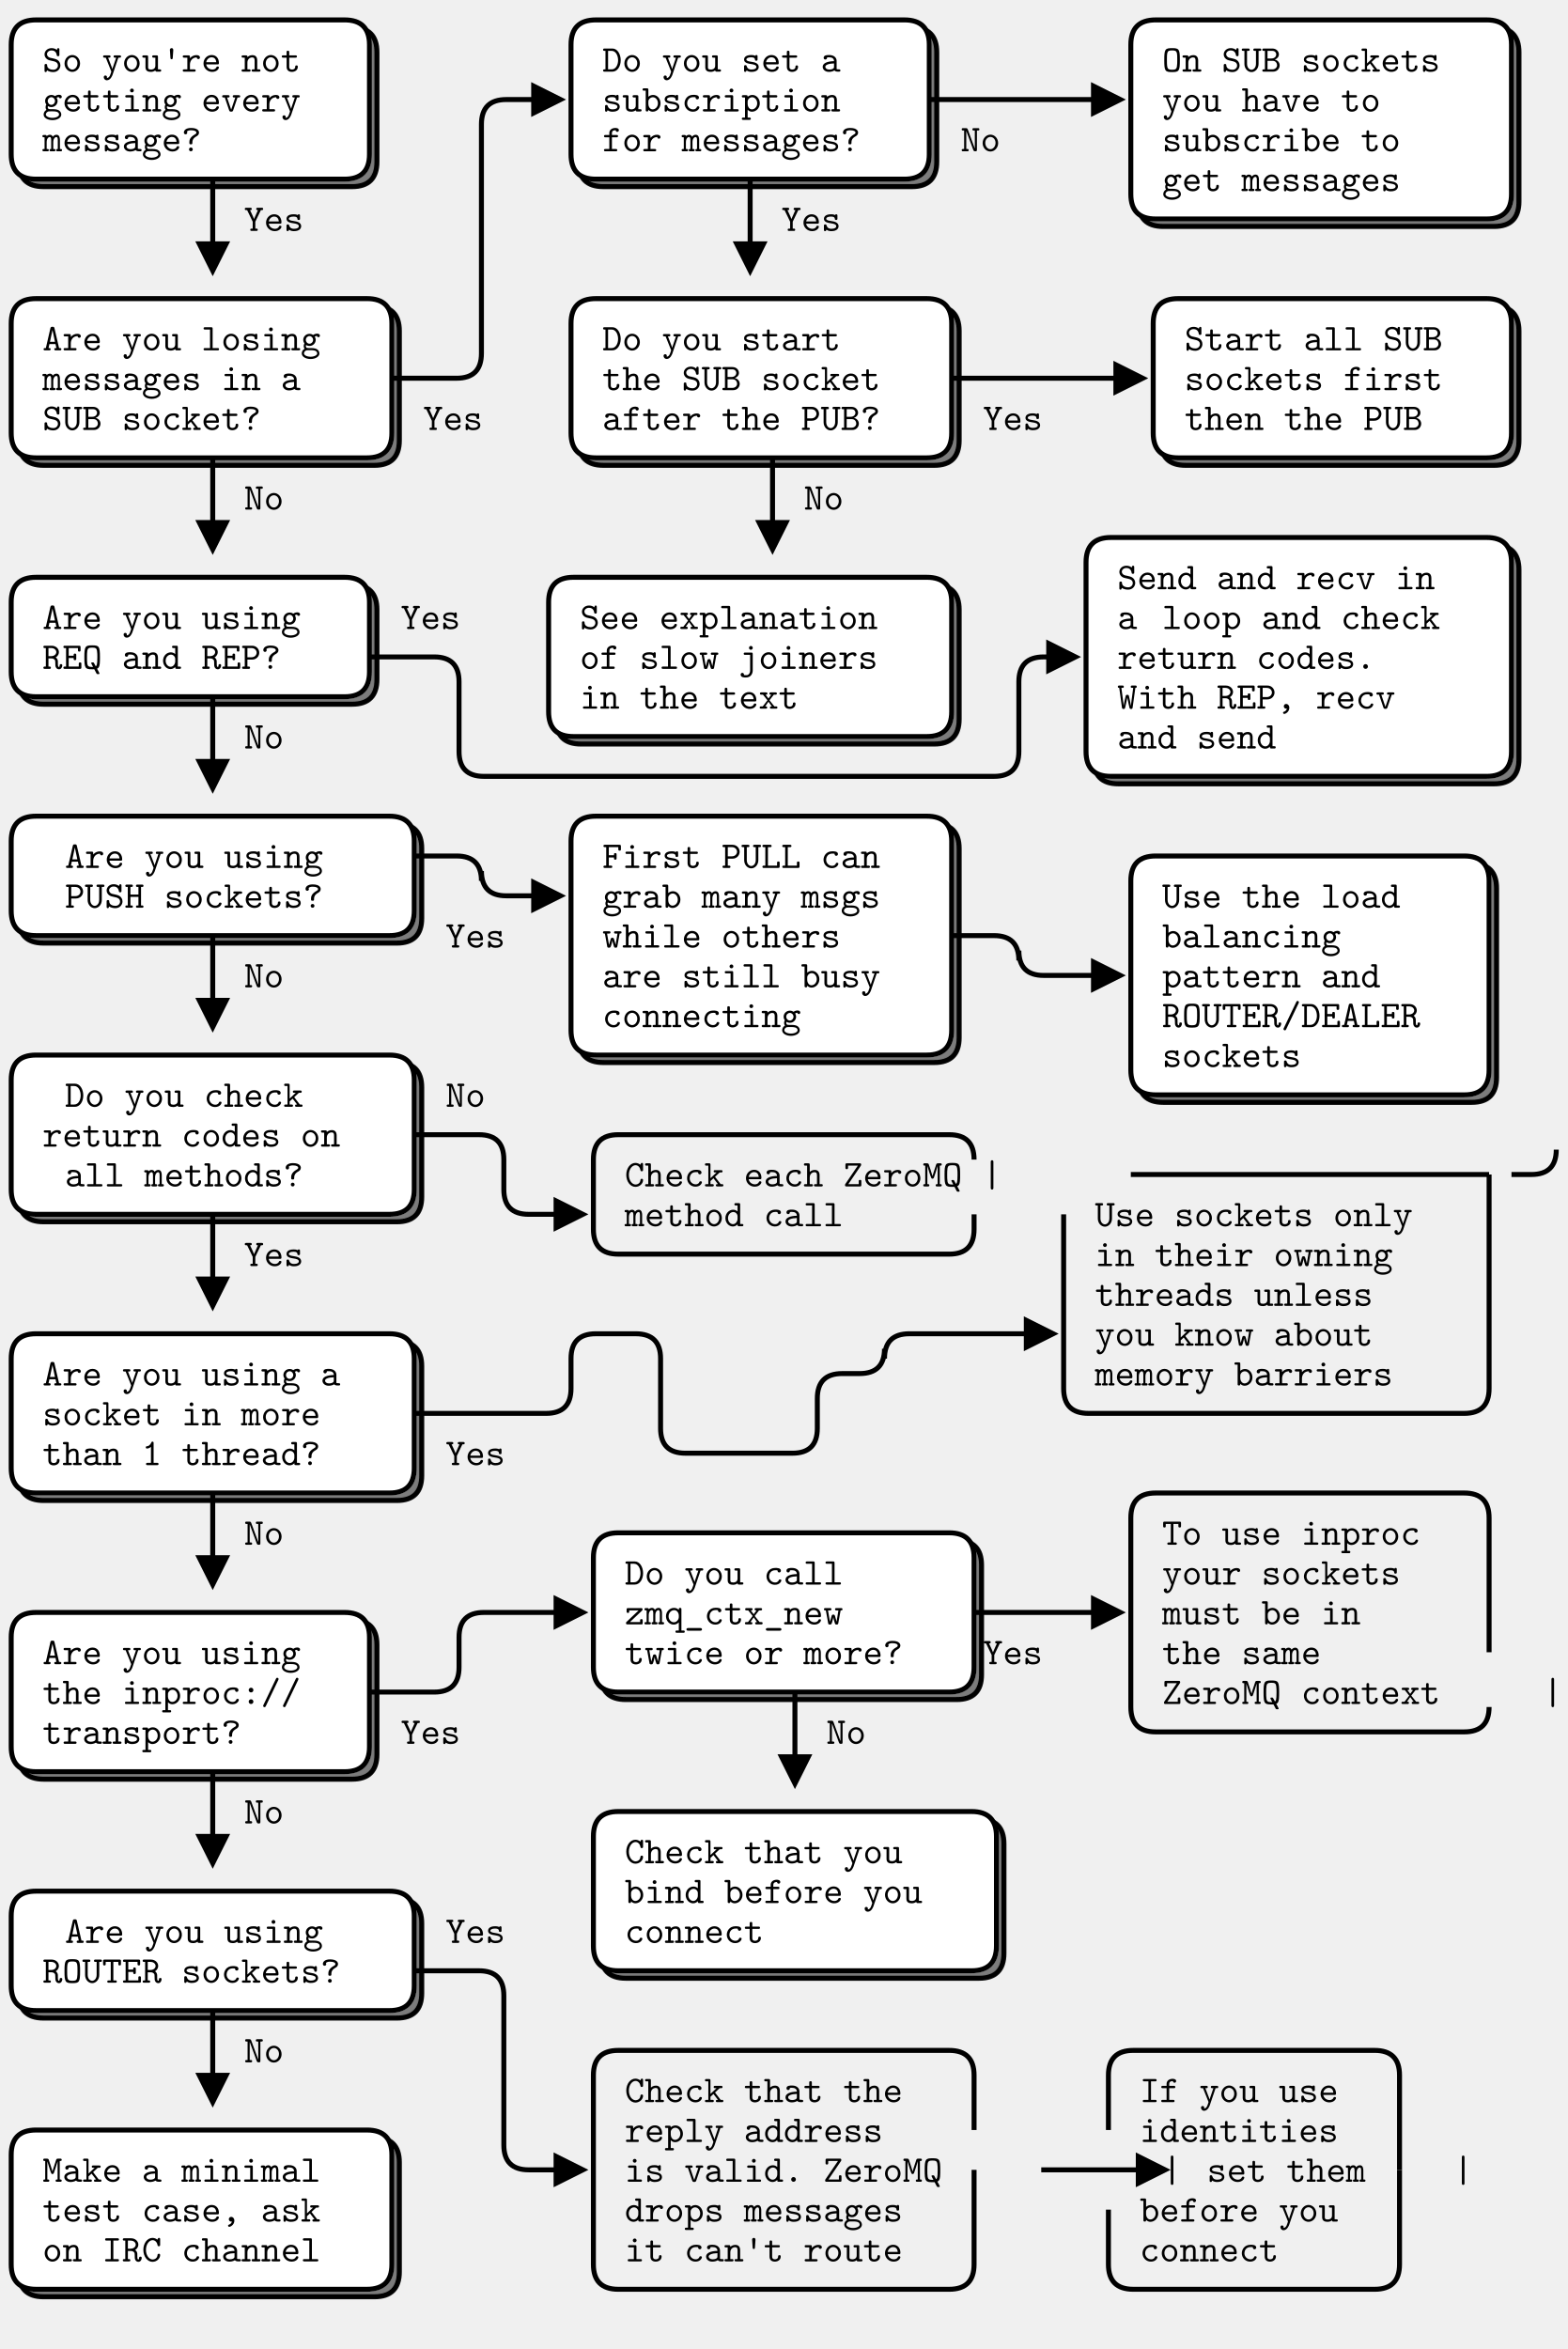
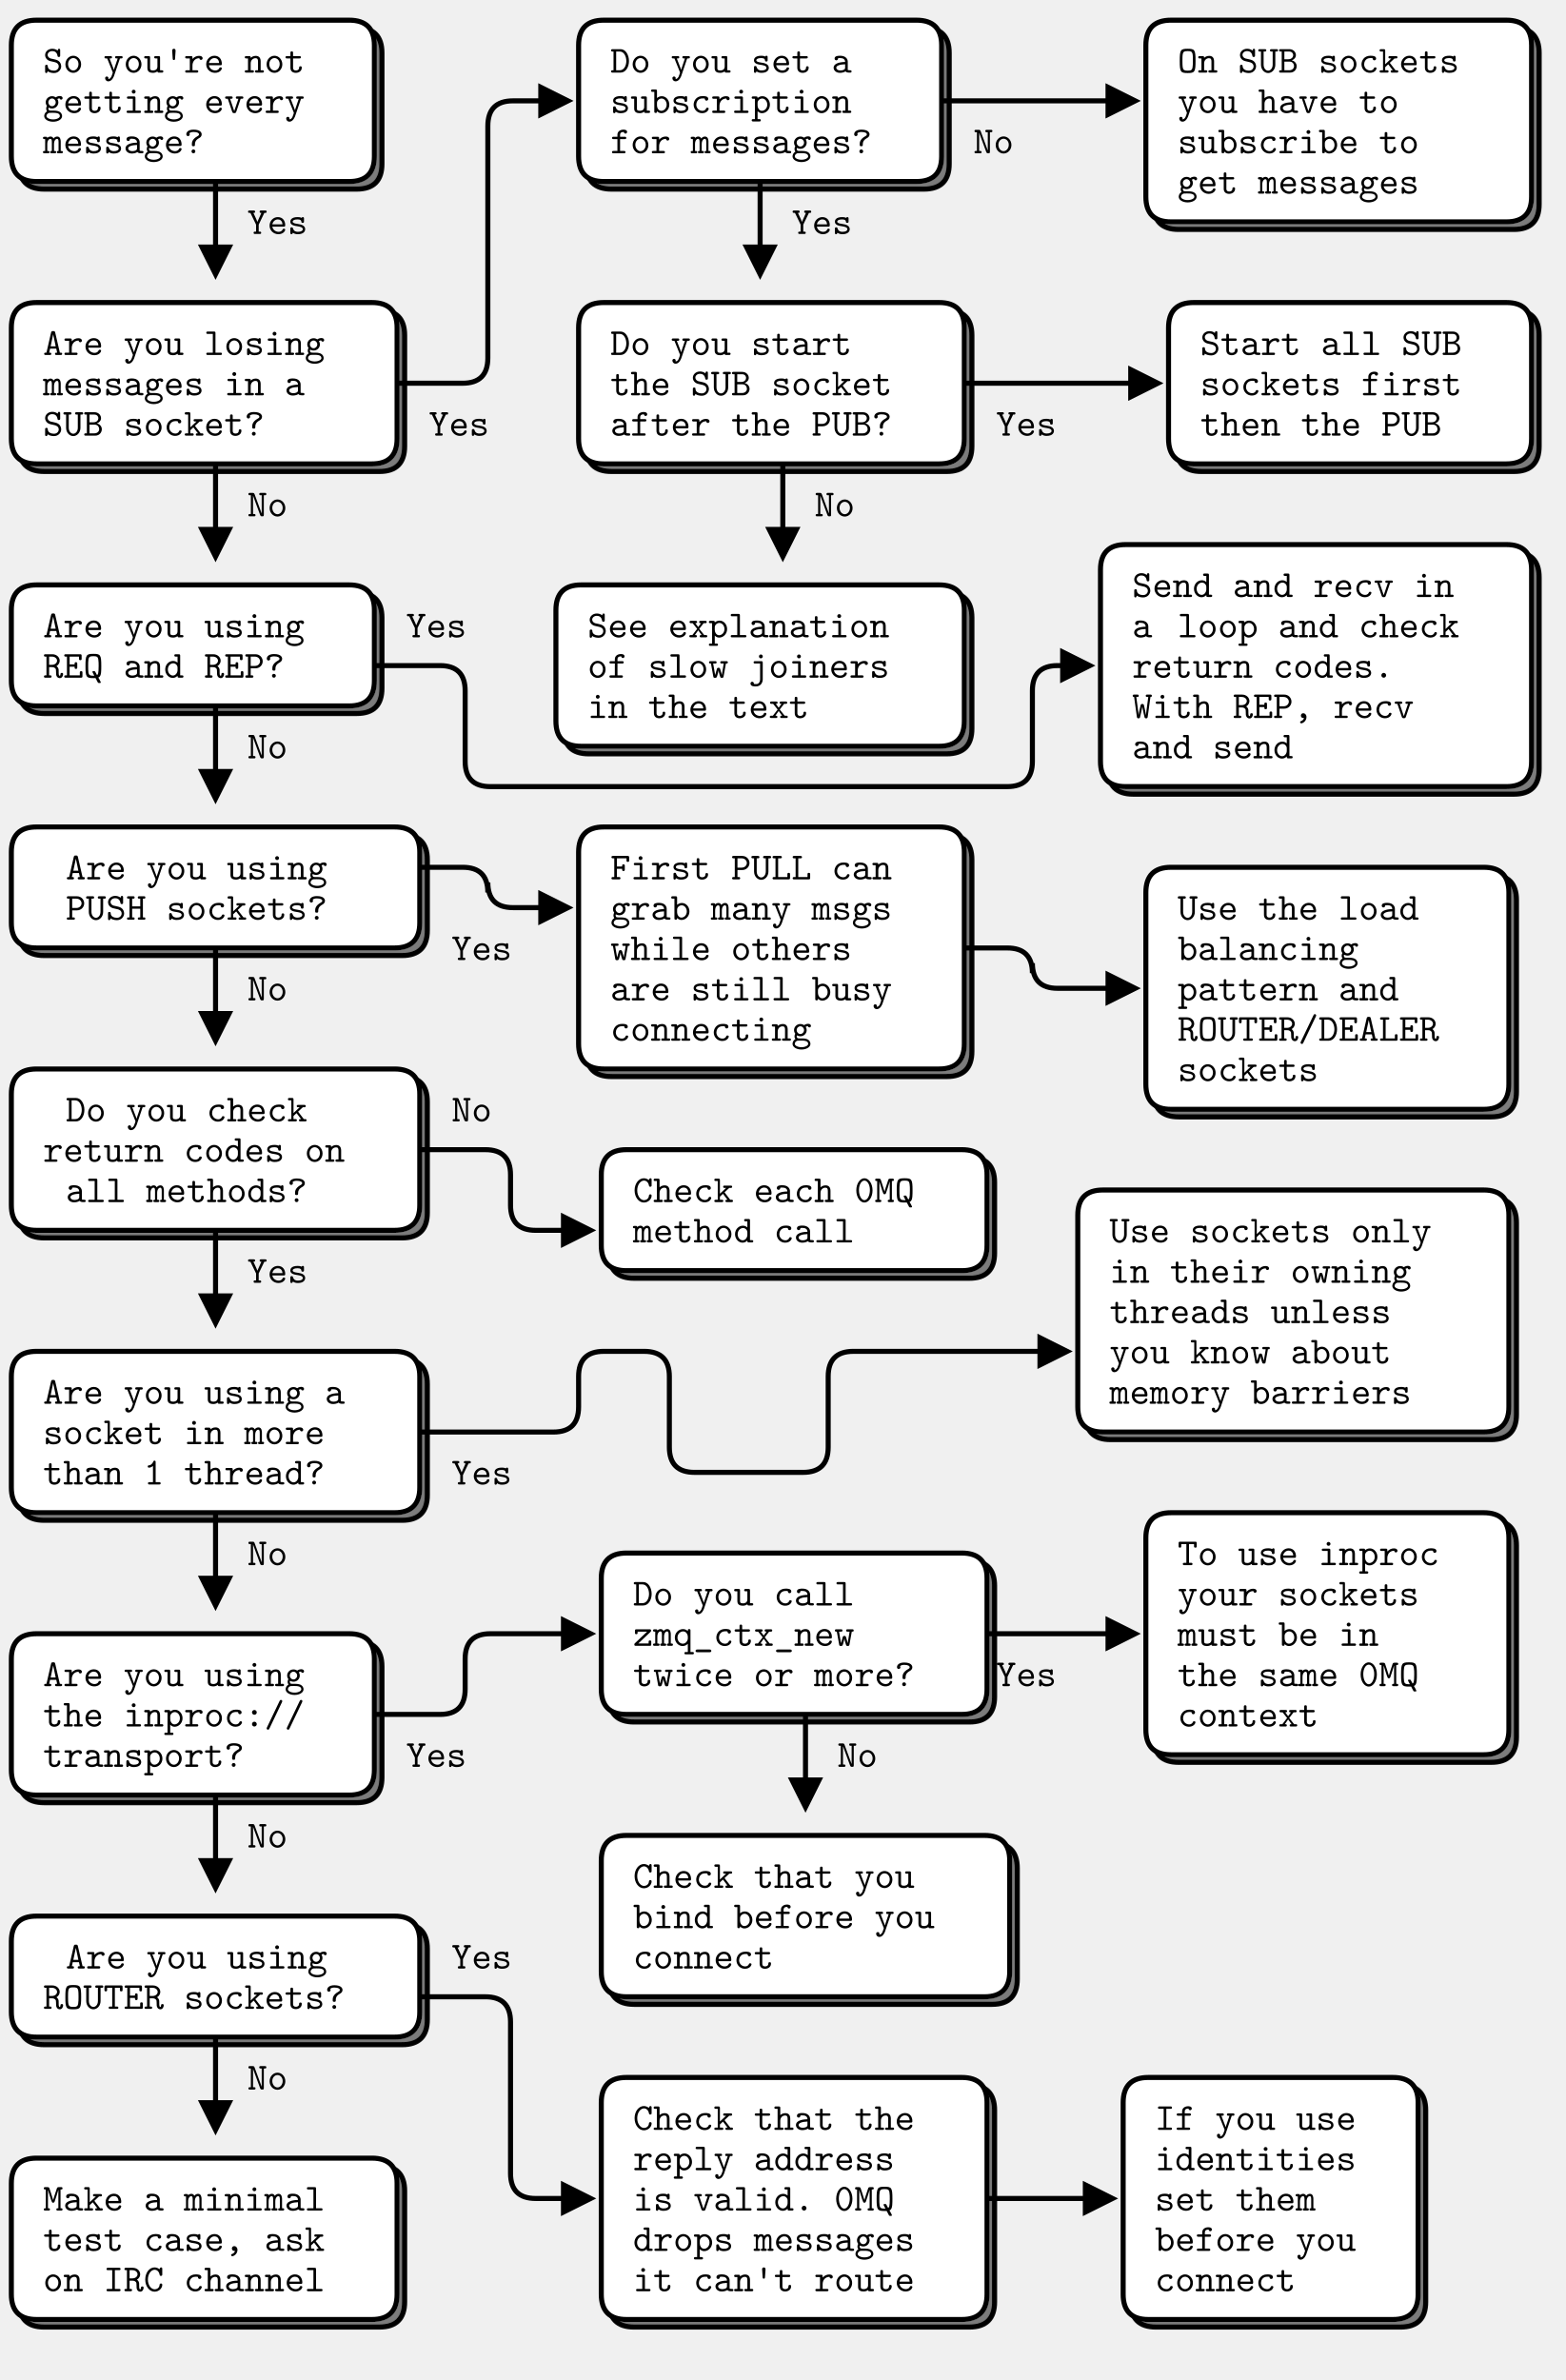
- <svg xmlns="http://www.w3.org/2000/svg" width="630px" height="944px" version="1.1">
+ <svg xmlns="http://www.w3.org/2000/svg" width="621px" height="944px" version="1.1">
  <defs>
    <filter id="dsFilter" width="150%" height="150%">
      <feOffset result="offOut" in="SourceGraphic" dx="3" dy="3" />
      <feColorMatrix result="matrixOut" in="offOut" type="matrix" values="0.2 0 0 0 0 0 0.2 0 0 0 0 0 0.2 0 0 0 0 0 1 0" />
      <feBlend in="SourceGraphic" in2="matrixOut" mode="normal" />
    </filter>
    <marker id="iPointer" viewBox="0 0 10 10" refX="5" refY="5" markerUnits="strokeWidth" markerWidth="8" markerHeight="7" orient="auto">
      <path d="M 10 0 L 10 10 L 0 5 z" />
    </marker>
    <marker id="Pointer" viewBox="0 0 10 10" refX="5" refY="5" markerUnits="strokeWidth" markerWidth="8" markerHeight="7" orient="auto">
      <path d="M 0 0 L 10 5 L 0 10 z" />
    </marker>
  </defs>
  <g id="boxes" stroke="black" stroke-width="2" fill="none">
    <g id="group0">
      <path id="path0" filter="url(#dsFilter)" fill="#fff" d="M 4.5 18 Q 4.5 8 14.5 8 L 138.5 8 Q 148.5 8 148.5 18 L 148.5 62 Q 148.5 72 138.5 72 L 14.5 72 Q 4.5 72 4.5 62 Z" />
      <text x="17.1" y="28.8" id="text0" fill="#000" stroke="none" style="font-family:LMMono10,monospace;font-size:15.2px">So you're not </text>
      <text x="17.1" y="44.8" id="text0" fill="#000" stroke="none" style="font-family:LMMono10,monospace;font-size:15.2px">getting every </text>
      <text x="17.1" y="60.8" id="text0" fill="#000" stroke="none" style="font-family:LMMono10,monospace;font-size:15.2px">message? </text>
    </g>
    <g id="group2">
      <path id="path2" filter="url(#dsFilter)" fill="#fff" d="M 229.5 18 Q 229.5 8 239.5 8 L 363.5 8 Q 373.5 8 373.5 18 L 373.5 62 Q 373.5 72 363.5 72 L 239.5 72 Q 229.5 72 229.5 62 Z" />
      <text x="242.1" y="28.8" id="text2" fill="#000" stroke="none" style="font-family:LMMono10,monospace;font-size:15.2px">Do you set a </text>
      <text x="242.1" y="44.8" id="text2" fill="#000" stroke="none" style="font-family:LMMono10,monospace;font-size:15.2px">subscription </text>
      <text x="242.1" y="60.8" id="text2" fill="#000" stroke="none" style="font-family:LMMono10,monospace;font-size:15.2px">for messages? </text>
    </g>
    <g id="group4">
      <path id="path4" filter="url(#dsFilter)" fill="#fff" d="M 454.5 18 Q 454.5 8 464.5 8 L 597.5 8 Q 607.5 8 607.5 18 L 607.5 78 Q 607.5 88 597.5 88 L 464.5 88 Q 454.5 88 454.5 78 Z" />
      <text x="467.1" y="28.8" id="text4" fill="#000" stroke="none" style="font-family:LMMono10,monospace;font-size:15.2px">On SUB sockets </text>
      <text x="467.1" y="44.8" id="text4" fill="#000" stroke="none" style="font-family:LMMono10,monospace;font-size:15.2px">you have to </text>
      <text x="467.1" y="60.8" id="text4" fill="#000" stroke="none" style="font-family:LMMono10,monospace;font-size:15.2px">subscribe to </text>
      <text x="467.1" y="76.8" id="text4" fill="#000" stroke="none" style="font-family:LMMono10,monospace;font-size:15.2px">get messages </text>
    </g>
    <g id="group17">
      <path id="path17" filter="url(#dsFilter)" fill="#fff" d="M 4.5 130 Q 4.5 120 14.5 120 L 147.5 120 Q 157.5 120 157.5 130 L 157.5 174 Q 157.5 184 147.5 184 L 14.5 184 Q 4.5 184 4.5 174 Z" />
      <text x="17.1" y="140.8" id="text17" fill="#000" stroke="none" style="font-family:LMMono10,monospace;font-size:15.2px">Are you losing </text>
      <text x="17.1" y="156.8" id="text17" fill="#000" stroke="none" style="font-family:LMMono10,monospace;font-size:15.2px">messages in a </text>
      <text x="17.1" y="172.8" id="text17" fill="#000" stroke="none" style="font-family:LMMono10,monospace;font-size:15.2px">SUB socket? </text>
    </g>
    <g id="group19">
      <path id="path19" filter="url(#dsFilter)" fill="#fff" d="M 229.5 130 Q 229.5 120 239.5 120 L 372.5 120 Q 382.5 120 382.5 130 L 382.5 174 Q 382.5 184 372.5 184 L 239.5 184 Q 229.5 184 229.5 174 Z" />
      <text x="242.1" y="140.8" id="text19" fill="#000" stroke="none" style="font-family:LMMono10,monospace;font-size:15.2px">Do you start </text>
      <text x="242.1" y="156.8" id="text19" fill="#000" stroke="none" style="font-family:LMMono10,monospace;font-size:15.2px">the SUB socket </text>
      <text x="242.1" y="172.8" id="text19" fill="#000" stroke="none" style="font-family:LMMono10,monospace;font-size:15.2px">after the PUB? </text>
    </g>
    <g id="group21">
      <path id="path21" filter="url(#dsFilter)" fill="#fff" d="M 463.5 130 Q 463.5 120 473.5 120 L 597.5 120 Q 607.5 120 607.5 130 L 607.5 174 Q 607.5 184 597.5 184 L 473.5 184 Q 463.5 184 463.5 174 Z" />
      <text x="476.1" y="140.8" id="text21" fill="#000" stroke="none" style="font-family:LMMono10,monospace;font-size:15.2px">Start all SUB </text>
      <text x="476.1" y="156.8" id="text21" fill="#000" stroke="none" style="font-family:LMMono10,monospace;font-size:15.2px">sockets first </text>
      <text x="476.1" y="172.8" id="text21" fill="#000" stroke="none" style="font-family:LMMono10,monospace;font-size:15.2px">then the PUB </text>
    </g>
    <g id="group34">
      <path id="path34" filter="url(#dsFilter)" fill="#fff" d="M 436.5 226 Q 436.5 216 446.5 216 L 597.5 216 Q 607.5 216 607.5 226 L 607.5 302 Q 607.5 312 597.5 312 L 446.5 312 Q 436.5 312 436.5 302 Z" />
      <text x="449.1" y="236.8" id="text34" fill="#000" stroke="none" style="font-family:LMMono10,monospace;font-size:15.2px">Send and recv in </text>
      <text x="449.1" y="252.8" id="text34" fill="#000" stroke="none" style="font-family:LMMono10,monospace;font-size:15.2px">a</text>
      <text x="467.1" y="252.8" id="text34" fill="#000" stroke="none" style="font-family:LMMono10,monospace;font-size:15.2px">loop and check </text>
      <text x="449.1" y="268.8" id="text34" fill="#000" stroke="none" style="font-family:LMMono10,monospace;font-size:15.2px">return codes. </text>
      <text x="449.1" y="284.8" id="text34" fill="#000" stroke="none" style="font-family:LMMono10,monospace;font-size:15.2px">With REP, recv </text>
      <text x="449.1" y="300.8" id="text34" fill="#000" stroke="none" style="font-family:LMMono10,monospace;font-size:15.2px">and send </text>
    </g>
    <g id="group36">
      <path id="path36" filter="url(#dsFilter)" fill="#fff" d="M 4.5 242 Q 4.5 232 14.5 232 L 138.5 232 Q 148.5 232 148.5 242 L 148.5 270 Q 148.5 280 138.5 280 L 14.5 280 Q 4.5 280 4.5 270 Z" />
      <text x="17.1" y="252.8" id="text36" fill="#000" stroke="none" style="font-family:LMMono10,monospace;font-size:15.2px">Are you using </text>
      <text x="17.1" y="268.8" id="text36" fill="#000" stroke="none" style="font-family:LMMono10,monospace;font-size:15.2px">REQ and REP? </text>
    </g>
    <g id="group38">
      <path id="path38" filter="url(#dsFilter)" fill="#fff" d="M 220.5 242 Q 220.5 232 230.5 232 L 372.5 232 Q 382.5 232 382.5 242 L 382.5 286 Q 382.5 296 372.5 296 L 230.5 296 Q 220.5 296 220.5 286 Z" />
      <text x="233.1" y="252.8" id="text38" fill="#000" stroke="none" style="font-family:LMMono10,monospace;font-size:15.2px">See explanation </text>
      <text x="233.1" y="268.8" id="text38" fill="#000" stroke="none" style="font-family:LMMono10,monospace;font-size:15.2px">of slow joiners </text>
      <text x="233.1" y="284.8" id="text38" fill="#000" stroke="none" style="font-family:LMMono10,monospace;font-size:15.2px">in the text </text>
    </g>
    <g id="group53">
      <path id="path53" filter="url(#dsFilter)" fill="#fff" d="M 4.5 338 Q 4.5 328 14.5 328 L 156.5 328 Q 166.5 328 166.5 338 L 166.5 366 Q 166.5 376 156.5 376 L 14.5 376 Q 4.5 376 4.5 366 Z" />
      <text x="26.1" y="348.8" id="text53" fill="#000" stroke="none" style="font-family:LMMono10,monospace;font-size:15.2px">Are you using </text>
      <text x="26.1" y="364.8" id="text53" fill="#000" stroke="none" style="font-family:LMMono10,monospace;font-size:15.2px">PUSH sockets? </text>
    </g>
    <g id="group55">
      <path id="path55" filter="url(#dsFilter)" fill="#fff" d="M 229.5 338 Q 229.5 328 239.5 328 L 372.5 328 Q 382.5 328 382.5 338 L 382.5 414 Q 382.5 424 372.5 424 L 239.5 424 Q 229.5 424 229.5 414 Z" />
      <text x="242.1" y="348.8" id="text55" fill="#000" stroke="none" style="font-family:LMMono10,monospace;font-size:15.2px">First PULL can </text>
      <text x="242.1" y="364.8" id="text55" fill="#000" stroke="none" style="font-family:LMMono10,monospace;font-size:15.2px">grab many msgs </text>
      <text x="242.1" y="380.8" id="text55" fill="#000" stroke="none" style="font-family:LMMono10,monospace;font-size:15.2px">while others </text>
      <text x="242.1" y="396.8" id="text55" fill="#000" stroke="none" style="font-family:LMMono10,monospace;font-size:15.2px">are still busy </text>
      <text x="242.1" y="412.8" id="text55" fill="#000" stroke="none" style="font-family:LMMono10,monospace;font-size:15.2px">connecting </text>
    </g>
    <g id="group59">
      <path id="path59" filter="url(#dsFilter)" fill="#fff" d="M 454.5 354 Q 454.5 344 464.5 344 L 588.5 344 Q 598.5 344 598.5 354 L 598.5 430 Q 598.5 440 588.5 440 L 464.5 440 Q 454.5 440 454.5 430 Z" />
      <text x="467.1" y="364.8" id="text59" fill="#000" stroke="none" style="font-family:LMMono10,monospace;font-size:15.2px">Use the load </text>
      <text x="467.1" y="380.8" id="text59" fill="#000" stroke="none" style="font-family:LMMono10,monospace;font-size:15.2px">balancing </text>
      <text x="467.1" y="396.8" id="text59" fill="#000" stroke="none" style="font-family:LMMono10,monospace;font-size:15.2px">pattern and </text>
      <text x="467.1" y="412.8" id="text59" fill="#000" stroke="none" style="font-family:LMMono10,monospace;font-size:15.2px">ROUTER/DEALER </text>
      <text x="467.1" y="428.8" id="text59" fill="#000" stroke="none" style="font-family:LMMono10,monospace;font-size:15.2px">sockets </text>
    </g>
    <g id="group68">
      <path id="path68" filter="url(#dsFilter)" fill="#fff" d="M 4.5 434 Q 4.5 424 14.5 424 L 156.5 424 Q 166.5 424 166.5 434 L 166.5 478 Q 166.5 488 156.5 488 L 14.5 488 Q 4.5 488 4.5 478 Z" />
      <text x="26.1" y="444.8" id="text68" fill="#000" stroke="none" style="font-family:LMMono10,monospace;font-size:15.2px">Do you check </text>
      <text x="17.1" y="460.8" id="text68" fill="#000" stroke="none" style="font-family:LMMono10,monospace;font-size:15.2px">return codes on </text>
      <text x="26.1" y="476.8" id="text68" fill="#000" stroke="none" style="font-family:LMMono10,monospace;font-size:15.2px">all methods? </text>
    </g>
+     <g id="group76">
+       <path id="path76" filter="url(#dsFilter)" fill="#fff" d="M 238.5 466 Q 238.5 456 248.5 456 L 381.5 456 Q 391.5 456 391.5 466 L 391.5 494 Q 391.5 504 381.5 504 L 248.5 504 Q 238.5 504 238.5 494 Z" />
+       <text x="251.1" y="476.8" id="text76" fill="#000" stroke="none" style="font-family:LMMono10,monospace;font-size:15.2px">Check each 0MQ </text>
+       <text x="251.1" y="492.8" id="text76" fill="#000" stroke="none" style="font-family:LMMono10,monospace;font-size:15.2px">method call </text>
+     </g>
+     <g id="group78">
+       <path id="path78" filter="url(#dsFilter)" fill="#fff" d="M 427.5 482 Q 427.5 472 437.5 472 L 588.5 472 Q 598.5 472 598.5 482 L 598.5 558 Q 598.5 568 588.5 568 L 437.5 568 Q 427.5 568 427.5 558 Z" />
+       <text x="440.1" y="492.8" id="text78" fill="#000" stroke="none" style="font-family:LMMono10,monospace;font-size:15.2px">Use sockets only </text>
+       <text x="440.1" y="508.8" id="text78" fill="#000" stroke="none" style="font-family:LMMono10,monospace;font-size:15.2px">in their owning </text>
+       <text x="440.1" y="524.8" id="text78" fill="#000" stroke="none" style="font-family:LMMono10,monospace;font-size:15.2px">threads unless </text>
+       <text x="440.1" y="540.8" id="text78" fill="#000" stroke="none" style="font-family:LMMono10,monospace;font-size:15.2px">you know about </text>
+       <text x="440.1" y="556.8" id="text78" fill="#000" stroke="none" style="font-family:LMMono10,monospace;font-size:15.2px">memory barriers </text>
+     </g>
    <g id="group86">
      <path id="path86" filter="url(#dsFilter)" fill="#fff" d="M 4.5 546 Q 4.5 536 14.5 536 L 156.5 536 Q 166.5 536 166.5 546 L 166.5 590 Q 166.5 600 156.5 600 L 14.5 600 Q 4.5 600 4.5 590 Z" />
      <text x="17.1" y="556.8" id="text86" fill="#000" stroke="none" style="font-family:LMMono10,monospace;font-size:15.2px">Are you using a </text>
      <text x="17.1" y="572.8" id="text86" fill="#000" stroke="none" style="font-family:LMMono10,monospace;font-size:15.2px">socket in more </text>
      <text x="17.1" y="588.8" id="text86" fill="#000" stroke="none" style="font-family:LMMono10,monospace;font-size:15.2px">than 1 thread? </text>
    </g>
+     <g id="group100">
+       <path id="path100" filter="url(#dsFilter)" fill="#fff" d="M 454.5 610 Q 454.5 600 464.5 600 L 588.5 600 Q 598.5 600 598.5 610 L 598.5 686 Q 598.5 696 588.5 696 L 464.5 696 Q 454.5 696 454.5 686 Z" />
+       <text x="467.1" y="620.8" id="text100" fill="#000" stroke="none" style="font-family:LMMono10,monospace;font-size:15.2px">To use inproc </text>
+       <text x="467.1" y="636.8" id="text100" fill="#000" stroke="none" style="font-family:LMMono10,monospace;font-size:15.2px">your sockets </text>
+       <text x="467.1" y="652.8" id="text100" fill="#000" stroke="none" style="font-family:LMMono10,monospace;font-size:15.2px">must be in </text>
+       <text x="467.1" y="668.8" id="text100" fill="#000" stroke="none" style="font-family:LMMono10,monospace;font-size:15.2px">the same 0MQ </text>
+       <text x="467.1" y="684.8" id="text100" fill="#000" stroke="none" style="font-family:LMMono10,monospace;font-size:15.2px">context </text>
+     </g>
+     <g id="group102">
+       <path id="path102" filter="url(#dsFilter)" fill="#fff" d="M 238.5 626 Q 238.5 616 248.5 616 L 381.5 616 Q 391.5 616 391.5 626 L 391.5 670 Q 391.5 680 381.5 680 L 248.5 680 Q 238.5 680 238.5 670 Z" />
+       <text x="251.1" y="636.8" id="text102" fill="#000" stroke="none" style="font-family:LMMono10,monospace;font-size:15.2px">Do you call </text>
+       <text x="251.1" y="652.8" id="text102" fill="#000" stroke="none" style="font-family:LMMono10,monospace;font-size:15.2px">zmq_ctx_new </text>
+       <text x="251.1" y="668.8" id="text102" fill="#000" stroke="none" style="font-family:LMMono10,monospace;font-size:15.2px">twice or more? </text>
+     </g>
    <g id="group104">
-       <path id="path104" filter="url(#dsFilter)" fill="#fff" d="M 238.5 626 Q 238.5 616 248.5 616 L 381.5 616 Q 391.5 616 391.5 626 L 391.5 670 Q 391.5 680 381.5 680 L 248.5 680 Q 238.5 680 238.5 670 Z" />
-       <text x="251.1" y="636.8" id="text104" fill="#000" stroke="none" style="font-family:LMMono10,monospace;font-size:15.2px">Do you call </text>
-       <text x="251.1" y="652.8" id="text104" fill="#000" stroke="none" style="font-family:LMMono10,monospace;font-size:15.2px">zmq_ctx_new </text>
-       <text x="251.1" y="668.8" id="text104" fill="#000" stroke="none" style="font-family:LMMono10,monospace;font-size:15.2px">twice or more? </text>
-     </g>
-     <g id="group106">
-       <path id="path106" filter="url(#dsFilter)" fill="#fff" d="M 4.5 658 Q 4.5 648 14.5 648 L 138.5 648 Q 148.5 648 148.5 658 L 148.5 702 Q 148.5 712 138.5 712 L 14.5 712 Q 4.5 712 4.5 702 Z" />
-       <text x="17.1" y="668.8" id="text106" fill="#000" stroke="none" style="font-family:LMMono10,monospace;font-size:15.2px">Are you using </text>
-       <text x="17.1" y="684.8" id="text106" fill="#000" stroke="none" style="font-family:LMMono10,monospace;font-size:15.2px">the inproc:// </text>
-       <text x="17.1" y="700.8" id="text106" fill="#000" stroke="none" style="font-family:LMMono10,monospace;font-size:15.2px">transport? </text>
+       <path id="path104" filter="url(#dsFilter)" fill="#fff" d="M 4.5 658 Q 4.5 648 14.5 648 L 138.5 648 Q 148.5 648 148.5 658 L 148.5 702 Q 148.5 712 138.5 712 L 14.5 712 Q 4.5 712 4.5 702 Z" />
+       <text x="17.1" y="668.8" id="text104" fill="#000" stroke="none" style="font-family:LMMono10,monospace;font-size:15.2px">Are you using </text>
+       <text x="17.1" y="684.8" id="text104" fill="#000" stroke="none" style="font-family:LMMono10,monospace;font-size:15.2px">the inproc:// </text>
+       <text x="17.1" y="700.8" id="text104" fill="#000" stroke="none" style="font-family:LMMono10,monospace;font-size:15.2px">transport? </text>
+     </g>
+     <g id="group118">
+       <path id="path118" filter="url(#dsFilter)" fill="#fff" d="M 238.5 738 Q 238.5 728 248.5 728 L 390.5 728 Q 400.5 728 400.5 738 L 400.5 782 Q 400.5 792 390.5 792 L 248.5 792 Q 238.5 792 238.5 782 Z" />
+       <text x="251.1" y="748.8" id="text118" fill="#000" stroke="none" style="font-family:LMMono10,monospace;font-size:15.2px">Check that you </text>
+       <text x="251.1" y="764.8" id="text118" fill="#000" stroke="none" style="font-family:LMMono10,monospace;font-size:15.2px">bind before you </text>
+       <text x="251.1" y="780.8" id="text118" fill="#000" stroke="none" style="font-family:LMMono10,monospace;font-size:15.2px">connect </text>
    </g>
    <g id="group120">
-       <path id="path120" filter="url(#dsFilter)" fill="#fff" d="M 238.5 738 Q 238.5 728 248.5 728 L 390.5 728 Q 400.5 728 400.5 738 L 400.5 782 Q 400.5 792 390.5 792 L 248.5 792 Q 238.5 792 238.5 782 Z" />
-       <text x="251.1" y="748.8" id="text120" fill="#000" stroke="none" style="font-family:LMMono10,monospace;font-size:15.2px">Check that you </text>
-       <text x="251.1" y="764.8" id="text120" fill="#000" stroke="none" style="font-family:LMMono10,monospace;font-size:15.2px">bind before you </text>
-       <text x="251.1" y="780.8" id="text120" fill="#000" stroke="none" style="font-family:LMMono10,monospace;font-size:15.2px">connect </text>
-     </g>
-     <g id="group122">
-       <path id="path122" filter="url(#dsFilter)" fill="#fff" d="M 4.5 770 Q 4.5 760 14.5 760 L 156.5 760 Q 166.5 760 166.5 770 L 166.5 798 Q 166.5 808 156.5 808 L 14.5 808 Q 4.5 808 4.5 798 Z" />
-       <text x="26.1" y="780.8" id="text122" fill="#000" stroke="none" style="font-family:LMMono10,monospace;font-size:15.2px">Are you using </text>
-       <text x="17.1" y="796.8" id="text122" fill="#000" stroke="none" style="font-family:LMMono10,monospace;font-size:15.2px">ROUTER sockets? </text>
-     </g>
-     <g id="group135">
-       <path id="path135" filter="url(#dsFilter)" fill="#fff" d="M 4.5 866 Q 4.5 856 14.5 856 L 147.5 856 Q 157.5 856 157.5 866 L 157.5 910 Q 157.5 920 147.5 920 L 14.5 920 Q 4.5 920 4.5 910 Z" />
-       <text x="17.1" y="876.8" id="text135" fill="#000" stroke="none" style="font-family:LMMono10,monospace;font-size:15.2px">Make a minimal </text>
-       <text x="17.1" y="892.8" id="text135" fill="#000" stroke="none" style="font-family:LMMono10,monospace;font-size:15.2px">test case, ask </text>
-       <text x="17.1" y="908.8" id="text135" fill="#000" stroke="none" style="font-family:LMMono10,monospace;font-size:15.2px">on IRC channel </text>
+       <path id="path120" filter="url(#dsFilter)" fill="#fff" d="M 4.5 770 Q 4.5 760 14.5 760 L 156.5 760 Q 166.5 760 166.5 770 L 166.5 798 Q 166.5 808 156.5 808 L 14.5 808 Q 4.5 808 4.5 798 Z" />
+       <text x="26.1" y="780.8" id="text120" fill="#000" stroke="none" style="font-family:LMMono10,monospace;font-size:15.2px">Are you using </text>
+       <text x="17.1" y="796.8" id="text120" fill="#000" stroke="none" style="font-family:LMMono10,monospace;font-size:15.2px">ROUTER sockets? </text>
+     </g>
+     <g id="group129">
+       <path id="path129" filter="url(#dsFilter)" fill="#fff" d="M 238.5 834 Q 238.5 824 248.5 824 L 381.5 824 Q 391.5 824 391.5 834 L 391.5 910 Q 391.5 920 381.5 920 L 248.5 920 Q 238.5 920 238.5 910 Z" />
+       <text x="251.1" y="844.8" id="text129" fill="#000" stroke="none" style="font-family:LMMono10,monospace;font-size:15.2px">Check that the </text>
+       <text x="251.1" y="860.8" id="text129" fill="#000" stroke="none" style="font-family:LMMono10,monospace;font-size:15.2px">reply address </text>
+       <text x="251.1" y="876.8" id="text129" fill="#000" stroke="none" style="font-family:LMMono10,monospace;font-size:15.2px">is valid. 0MQ </text>
+       <text x="251.1" y="892.8" id="text129" fill="#000" stroke="none" style="font-family:LMMono10,monospace;font-size:15.2px">drops messages </text>
+       <text x="251.1" y="908.8" id="text129" fill="#000" stroke="none" style="font-family:LMMono10,monospace;font-size:15.2px">it can't route </text>
+     </g>
+     <g id="group131">
+       <path id="path131" filter="url(#dsFilter)" fill="#fff" d="M 445.5 834 Q 445.5 824 455.5 824 L 552.5 824 Q 562.5 824 562.5 834 L 562.5 910 Q 562.5 920 552.5 920 L 455.5 920 Q 445.5 920 445.5 910 Z" />
+       <text x="458.1" y="844.8" id="text131" fill="#000" stroke="none" style="font-family:LMMono10,monospace;font-size:15.2px">If you use </text>
+       <text x="458.1" y="860.8" id="text131" fill="#000" stroke="none" style="font-family:LMMono10,monospace;font-size:15.2px">identities </text>
+       <text x="458.1" y="876.8" id="text131" fill="#000" stroke="none" style="font-family:LMMono10,monospace;font-size:15.2px">set them </text>
+       <text x="458.1" y="892.8" id="text131" fill="#000" stroke="none" style="font-family:LMMono10,monospace;font-size:15.2px">before you </text>
+       <text x="458.1" y="908.8" id="text131" fill="#000" stroke="none" style="font-family:LMMono10,monospace;font-size:15.2px">connect </text>
+     </g>
+     <g id="group133">
+       <path id="path133" filter="url(#dsFilter)" fill="#fff" d="M 4.5 866 Q 4.5 856 14.5 856 L 147.5 856 Q 157.5 856 157.5 866 L 157.5 910 Q 157.5 920 147.5 920 L 14.5 920 Q 4.5 920 4.5 910 Z" />
+       <text x="17.1" y="876.8" id="text133" fill="#000" stroke="none" style="font-family:LMMono10,monospace;font-size:15.2px">Make a minimal </text>
+       <text x="17.1" y="892.8" id="text133" fill="#000" stroke="none" style="font-family:LMMono10,monospace;font-size:15.2px">test case, ask </text>
+       <text x="17.1" y="908.8" id="text133" fill="#000" stroke="none" style="font-family:LMMono10,monospace;font-size:15.2px">on IRC channel </text>
    </g>
  </g>
  <g id="lines" stroke="black" stroke-width="2" fill="none">
-     <g id="group682">
-       <path id="path682" marker-end="url(#Pointer)" d="M 85.5 72 L 85.5 104 " />
-     </g>
-     <g id="group690">
-       <path id="path690" marker-end="url(#Pointer)" d="M 85.5 184 L 85.5 216 " />
-     </g>
-     <g id="group697">
-       <path id="path697" marker-end="url(#Pointer)" d="M 85.5 280 L 85.5 312 " />
-     </g>
-     <g id="group704">
-       <path id="path704" marker-end="url(#Pointer)" d="M 85.5 376 L 85.5 408 " />
-     </g>
-     <g id="group712">
-       <path id="path712" marker-end="url(#Pointer)" d="M 85.5 488 L 85.5 520 " />
-     </g>
-     <g id="group720">
-       <path id="path720" marker-end="url(#Pointer)" d="M 85.5 600 L 85.5 632 " />
-     </g>
-     <g id="group728">
-       <path id="path728" marker-end="url(#Pointer)" d="M 85.5 712 L 85.5 744 " />
-     </g>
-     <g id="group735">
-       <path id="path735" marker-end="url(#Pointer)" d="M 85.5 808 L 85.5 840 " />
-     </g>
-     <g id="group1115">
-       <path id="path1115" marker-end="url(#Pointer)" d="M 148.5 264 L 174.5 264 Q 184.5 264 184.5 274 L 184.5 302 Q 184.5 312 194.5 312 L 399.5 312 Q 409.5 312 409.5 302 L 409.5 274 Q 409.5 264 419.5 264 L 427.5 264 " />
-     </g>
-     <g id="group1142">
-       <path id="path1142" marker-end="url(#Pointer)" d="M 148.5 680 L 174.5 680 Q 184.5 680 184.5 670 L 184.5 658 Q 184.5 648 194.5 648 L 229.5 648 " />
-     </g>
-     <g id="group1169">
-       <path id="path1169" marker-end="url(#Pointer)" d="M 157.5 152 L 183.5 152 Q 193.5 152 193.5 142 L 193.5 50 Q 193.5 40 203.5 40 L 220.5 40 " />
-     </g>
-     <g id="group1241">
-       <path id="path1241" marker-end="url(#Pointer)" d="M 166.5 344 L 183.5 344 Q 193.5 344 193.5 354 L 193.5 350 Q 193.5 360 203.5 360 L 220.5 360 " />
-     </g>
-     <g id="group1249">
-       <path id="path1249" marker-end="url(#Pointer)" d="M 166.5 456 L 192.5 456 Q 202.5 456 202.5 466 L 202.5 478 Q 202.5 488 212.5 488 L 229.5 488 " />
-     </g>
-     <g id="group1257">
-       <path id="path1257" marker-end="url(#Pointer)" d="M 166.5 568 L 219.5 568 Q 229.5 568 229.5 558 L 229.5 546 Q 229.5 536 239.5 536 L 255.5 536 Q 265.5 536 265.5 546 L 265.5 574 Q 265.5 584 275.5 584 L 318.5 584 Q 328.5 584 328.5 574 L 328.5 562 Q 328.5 552 338.5 552 L 345.5 552 Q 355.5 552 355.5 542 L 355.5 546 Q 355.5 536 365.5 536 L 418.5 536 " />
-     </g>
-     <g id="group1272">
-       <path id="path1272" marker-end="url(#Pointer)" d="M 166.5 792 L 192.5 792 Q 202.5 792 202.5 802 L 202.5 862 Q 202.5 872 212.5 872 L 229.5 872 " />
-     </g>
-     <g id="group2113">
-       <path id="path2113" marker-end="url(#Pointer)" d="M 301.5 72 L 301.5 104 " />
-     </g>
-     <g id="group2180">
-       <path id="path2180" marker-end="url(#Pointer)" d="M 310.5 184 L 310.5 216 " />
-     </g>
-     <g id="group2271">
-       <path id="path2271" marker-end="url(#Pointer)" d="M 319.5 680 L 319.5 712 " />
-     </g>
-     <g id="group2586">
-       <path id="path2586" marker-end="url(#Pointer)" d="M 373.5 40 L 445.5 40 " />
-     </g>
-     <g id="group2653">
-       <path id="path2653" marker-end="url(#Pointer)" d="M 382.5 152 L 454.5 152 " />
-     </g>
-     <g id="group2668">
-       <path id="path2668" marker-end="url(#Pointer)" d="M 382.5 376 L 399.5 376 Q 409.5 376 409.5 386 L 409.5 382 Q 409.5 392 419.5 392 L 445.5 392 " />
-     </g>
-     <g id="group2735">
-       <path id="path2735" d="M 391.5 488 L 391.5 494 Q 391.5 504 381.5 504 L 248.5 504 Q 238.5 504 238.5 494 L 238.5 466 Q 238.5 456 248.5 456 L 381.5 456 Q 391.5 456 391.5 466 " />
-     </g>
-     <g id="group2745">
-       <path id="path2745" marker-end="url(#Pointer)" d="M 391.5 648 L 445.5 648 " />
-     </g>
-     <g id="group2759">
-       <path id="path2759" d="M 391.5 856 L 391.5 834 Q 391.5 824 381.5 824 L 248.5 824 Q 238.5 824 238.5 834 L 238.5 910 Q 238.5 920 248.5 920 L 381.5 920 Q 391.5 920 391.5 910 L 391.5 872 " />
-     </g>
-     <g id="group2937">
-       <path id="path2937" marker-end="url(#Pointer)" d="M 418.5 872 L 463.5 872 " />
-     </g>
-     <g id="group2973">
-       <path id="path2973" d="M 427.5 488 L 427.5 558 Q 427.5 568 437.5 568 L 588.5 568 Q 598.5 568 598.5 558 L 598.5 472 " />
-     </g>
-     <g id="group3114">
-       <path id="path3114" d="M 445.5 856 L 445.5 834 Q 445.5 824 455.5 824 L 552.5 824 Q 562.5 824 562.5 834 L 562.5 872 " />
-     </g>
-     <g id="group3116">
-       <path id="path3116" d="M 445.5 888 L 445.5 910 Q 445.5 920 455.5 920 L 552.5 920 Q 562.5 920 562.5 910 L 562.5 872 " />
-     </g>
-     <g id="group3149">
-       <path id="path3149" d="M 454.5 472 L 598.5 472 " />
-     </g>
-     <g id="group4106">
-       <path id="path4106" d="M 598.5 664 L 598.5 610 Q 598.5 600 588.5 600 L 464.5 600 Q 454.5 600 454.5 610 L 454.5 686 Q 454.5 696 464.5 696 L 588.5 696 Q 598.5 696 598.5 686 " />
-     </g>
-     <g id="group4153">
-       <path id="path4153" d="M 607.5 472 L 615.5 472 Q 625.5 472 625.5 462 " />
+     <g id="group680">
+       <path id="path680" marker-end="url(#Pointer)" d="M 85.5 72 L 85.5 104 " />
+     </g>
+     <g id="group688">
+       <path id="path688" marker-end="url(#Pointer)" d="M 85.5 184 L 85.5 216 " />
+     </g>
+     <g id="group695">
+       <path id="path695" marker-end="url(#Pointer)" d="M 85.5 280 L 85.5 312 " />
+     </g>
+     <g id="group702">
+       <path id="path702" marker-end="url(#Pointer)" d="M 85.5 376 L 85.5 408 " />
+     </g>
+     <g id="group710">
+       <path id="path710" marker-end="url(#Pointer)" d="M 85.5 488 L 85.5 520 " />
+     </g>
+     <g id="group718">
+       <path id="path718" marker-end="url(#Pointer)" d="M 85.5 600 L 85.5 632 " />
+     </g>
+     <g id="group726">
+       <path id="path726" marker-end="url(#Pointer)" d="M 85.5 712 L 85.5 744 " />
+     </g>
+     <g id="group733">
+       <path id="path733" marker-end="url(#Pointer)" d="M 85.5 808 L 85.5 840 " />
+     </g>
+     <g id="group1113">
+       <path id="path1113" marker-end="url(#Pointer)" d="M 148.5 264 L 174.5 264 Q 184.5 264 184.5 274 L 184.5 302 Q 184.5 312 194.5 312 L 399.5 312 Q 409.5 312 409.5 302 L 409.5 274 Q 409.5 264 419.5 264 L 427.5 264 " />
+     </g>
+     <g id="group1140">
+       <path id="path1140" marker-end="url(#Pointer)" d="M 148.5 680 L 174.5 680 Q 184.5 680 184.5 670 L 184.5 658 Q 184.5 648 194.5 648 L 229.5 648 " />
+     </g>
+     <g id="group1167">
+       <path id="path1167" marker-end="url(#Pointer)" d="M 157.5 152 L 183.5 152 Q 193.5 152 193.5 142 L 193.5 50 Q 193.5 40 203.5 40 L 220.5 40 " />
+     </g>
+     <g id="group1239">
+       <path id="path1239" marker-end="url(#Pointer)" d="M 166.5 344 L 183.5 344 Q 193.5 344 193.5 354 L 193.5 350 Q 193.5 360 203.5 360 L 220.5 360 " />
+     </g>
+     <g id="group1247">
+       <path id="path1247" marker-end="url(#Pointer)" d="M 166.5 456 L 192.5 456 Q 202.5 456 202.5 466 L 202.5 478 Q 202.5 488 212.5 488 L 229.5 488 " />
+     </g>
+     <g id="group1255">
+       <path id="path1255" marker-end="url(#Pointer)" d="M 166.5 568 L 219.5 568 Q 229.5 568 229.5 558 L 229.5 546 Q 229.5 536 239.5 536 L 255.5 536 Q 265.5 536 265.5 546 L 265.5 574 Q 265.5 584 275.5 584 L 318.5 584 Q 328.5 584 328.5 574 L 328.5 546 Q 328.5 536 338.5 536 L 418.5 536 " />
+     </g>
+     <g id="group1270">
+       <path id="path1270" marker-end="url(#Pointer)" d="M 166.5 792 L 192.5 792 Q 202.5 792 202.5 802 L 202.5 862 Q 202.5 872 212.5 872 L 229.5 872 " />
+     </g>
+     <g id="group2111">
+       <path id="path2111" marker-end="url(#Pointer)" d="M 301.5 72 L 301.5 104 " />
+     </g>
+     <g id="group2178">
+       <path id="path2178" marker-end="url(#Pointer)" d="M 310.5 184 L 310.5 216 " />
+     </g>
+     <g id="group2269">
+       <path id="path2269" marker-end="url(#Pointer)" d="M 319.5 680 L 319.5 712 " />
+     </g>
+     <g id="group2584">
+       <path id="path2584" marker-end="url(#Pointer)" d="M 373.5 40 L 445.5 40 " />
+     </g>
+     <g id="group2651">
+       <path id="path2651" marker-end="url(#Pointer)" d="M 382.5 152 L 454.5 152 " />
+     </g>
+     <g id="group2666">
+       <path id="path2666" marker-end="url(#Pointer)" d="M 382.5 376 L 399.5 376 Q 409.5 376 409.5 386 L 409.5 382 Q 409.5 392 419.5 392 L 445.5 392 " />
+     </g>
+     <g id="group2743">
+       <path id="path2743" marker-end="url(#Pointer)" d="M 391.5 648 L 445.5 648 " />
+     </g>
+     <g id="group2758">
+       <path id="path2758" marker-end="url(#Pointer)" d="M 391.5 872 L 436.5 872 " />
    </g>
  </g>
  <g id="text" fill="black" style="font-family:LMMono10,monospace;font-size:15.2px">
    <text x="386.1" y="60.8" id="text8" fill="#000">No </text>
    <text x="98.1" y="92.8" id="text11" fill="#000">Yes </text>
    <text x="314.1" y="92.8" id="text12" fill="#000">Yes </text>
    <text x="170.1" y="172.8" id="text20" fill="#000">Yes </text>
    <text x="395.1" y="172.8" id="text22" fill="#000">Yes </text>
    <text x="98.1" y="204.8" id="text24" fill="#000">No </text>
    <text x="323.1" y="204.8" id="text25" fill="#000">No</text>
    <text x="161.1" y="252.8" id="text28" fill="#000">Yes </text>
    <text x="98.1" y="300.8" id="text37" fill="#000">No </text>
    <text x="179.1" y="380.8" id="text44" fill="#000">Yes </text>
    <text x="98.1" y="396.8" id="text47" fill="#000">No </text>
    <text x="179.1" y="444.8" id="text54" fill="#000">No </text>
-     <text x="251.1" y="476.8" id="text57" fill="#000">Check each ZeroMQ | </text>
-     <text x="251.1" y="492.8" id="text58" fill="#000">method call </text>
-     <text x="440.1" y="492.8" id="text59" fill="#000">Use sockets only </text>
    <text x="98.1" y="508.8" id="text60" fill="#000">Yes </text>
-     <text x="440.1" y="508.8" id="text61" fill="#000">in their owning </text>
-     <text x="440.1" y="524.8" id="text62" fill="#000">threads unless </text>
-     <text x="440.1" y="540.8" id="text63" fill="#000">you know about </text>
-     <text x="440.1" y="556.8" id="text65" fill="#000">memory barriers </text>
    <text x="179.1" y="588.8" id="text68" fill="#000">Yes </text>
    <text x="98.1" y="620.8" id="text69" fill="#000">No </text>
-     <text x="467.1" y="620.8" id="text70" fill="#000">To use inproc </text>
-     <text x="467.1" y="636.8" id="text72" fill="#000">your sockets </text>
-     <text x="467.1" y="652.8" id="text74" fill="#000">must be in </text>
    <text x="395.1" y="668.8" id="text77" fill="#000">Yes </text>
-     <text x="467.1" y="668.8" id="text78" fill="#000">the same </text>
-     <text x="467.1" y="684.8" id="text80" fill="#000">ZeroMQ context </text>
-     <text x="620.1" y="684.8" id="text81" fill="#000">|</text>
-     <text x="161.1" y="700.8" id="text83" fill="#000">Yes </text>
-     <text x="332.1" y="700.8" id="text84" fill="#000">No </text>
-     <text x="98.1" y="732.8" id="text85" fill="#000">No </text>
-     <text x="179.1" y="780.8" id="text89" fill="#000">Yes </text>
-     <text x="98.1" y="828.8" id="text92" fill="#000">No </text>
-     <text x="251.1" y="844.8" id="text93" fill="#000">Check that the </text>
-     <text x="458.1" y="844.8" id="text94" fill="#000">If you use </text>
-     <text x="251.1" y="860.8" id="text95" fill="#000">reply address </text>
-     <text x="458.1" y="860.8" id="text96" fill="#000">identities </text>
-     <text x="251.1" y="876.8" id="text98" fill="#000">is valid. ZeroMQ </text>
-     <text x="467.1" y="876.8" id="text99" fill="#000">|</text>
-     <text x="485.1" y="876.8" id="text100" fill="#000">set them </text>
-     <text x="584.1" y="876.8" id="text101" fill="#000">|</text>
-     <text x="251.1" y="892.8" id="text103" fill="#000">drops messages </text>
-     <text x="458.1" y="892.8" id="text104" fill="#000">before you </text>
-     <text x="251.1" y="908.8" id="text106" fill="#000">it can't route </text>
-     <text x="458.1" y="908.8" id="text107" fill="#000">connect </text>
+     <text x="161.1" y="700.8" id="text82" fill="#000">Yes </text>
+     <text x="332.1" y="700.8" id="text83" fill="#000">No </text>
+     <text x="98.1" y="732.8" id="text84" fill="#000">No </text>
+     <text x="179.1" y="780.8" id="text88" fill="#000">Yes </text>
+     <text x="98.1" y="828.8" id="text91" fill="#000">No </text>
  </g>
</svg>
